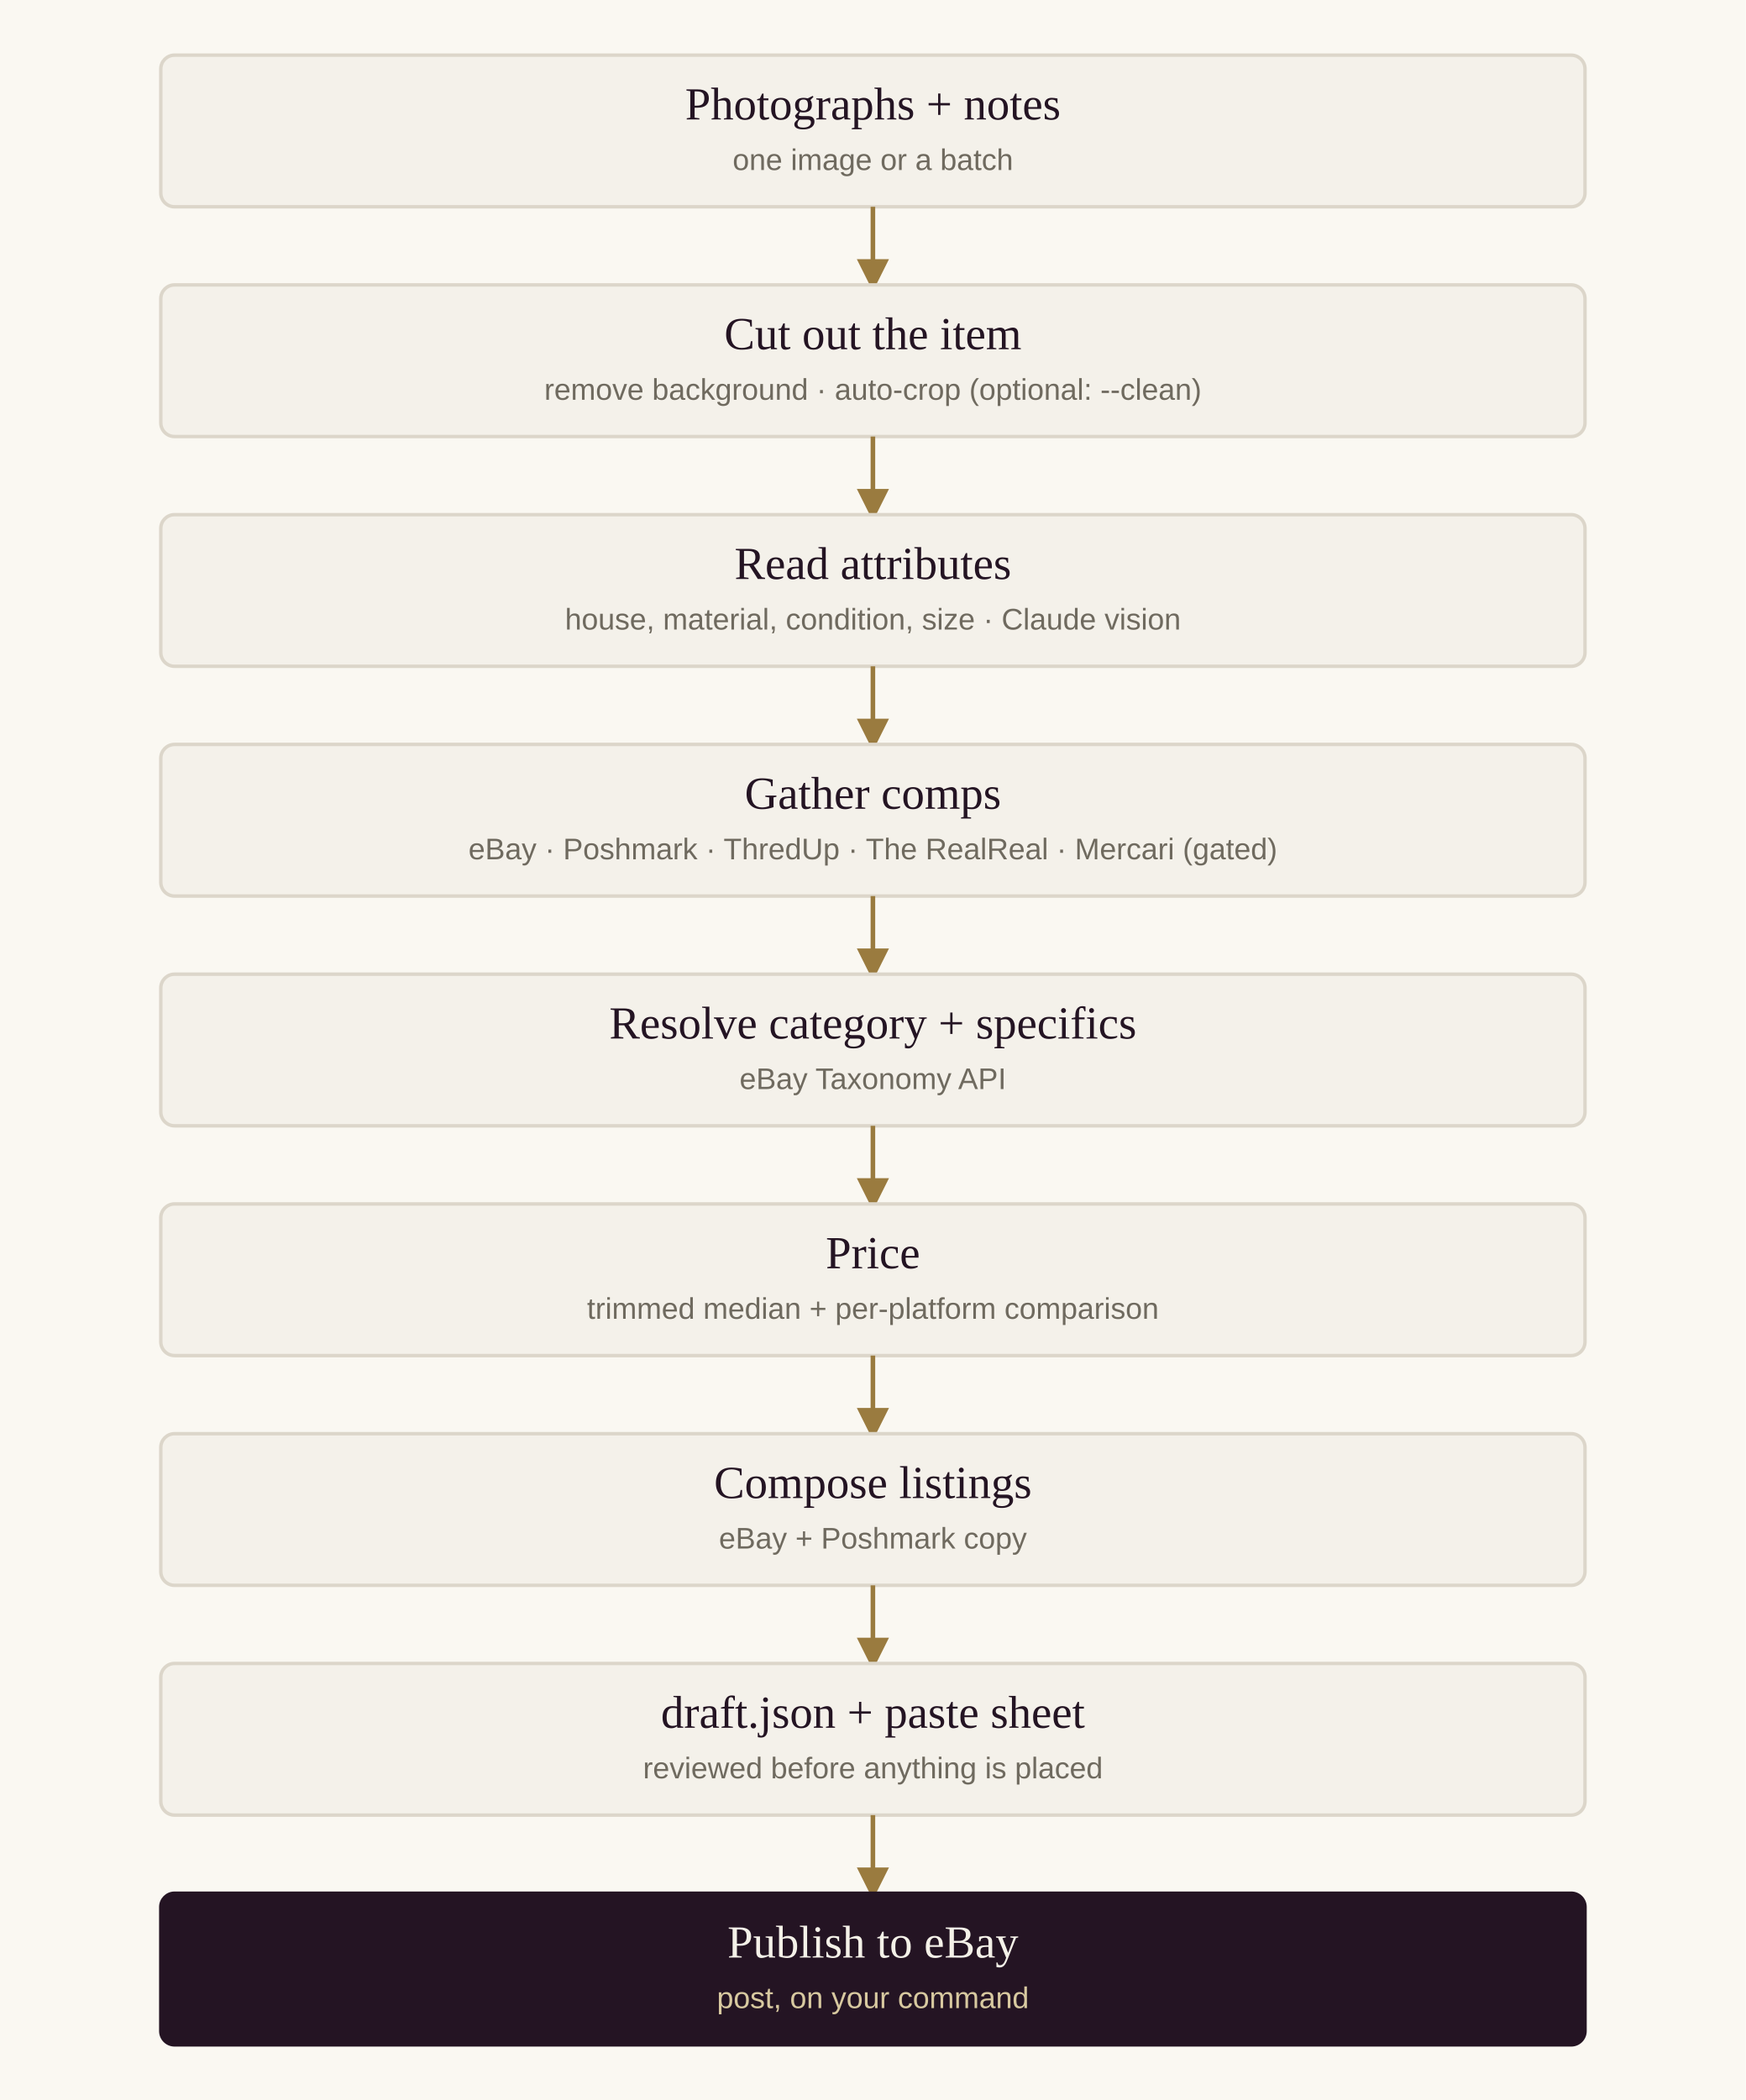
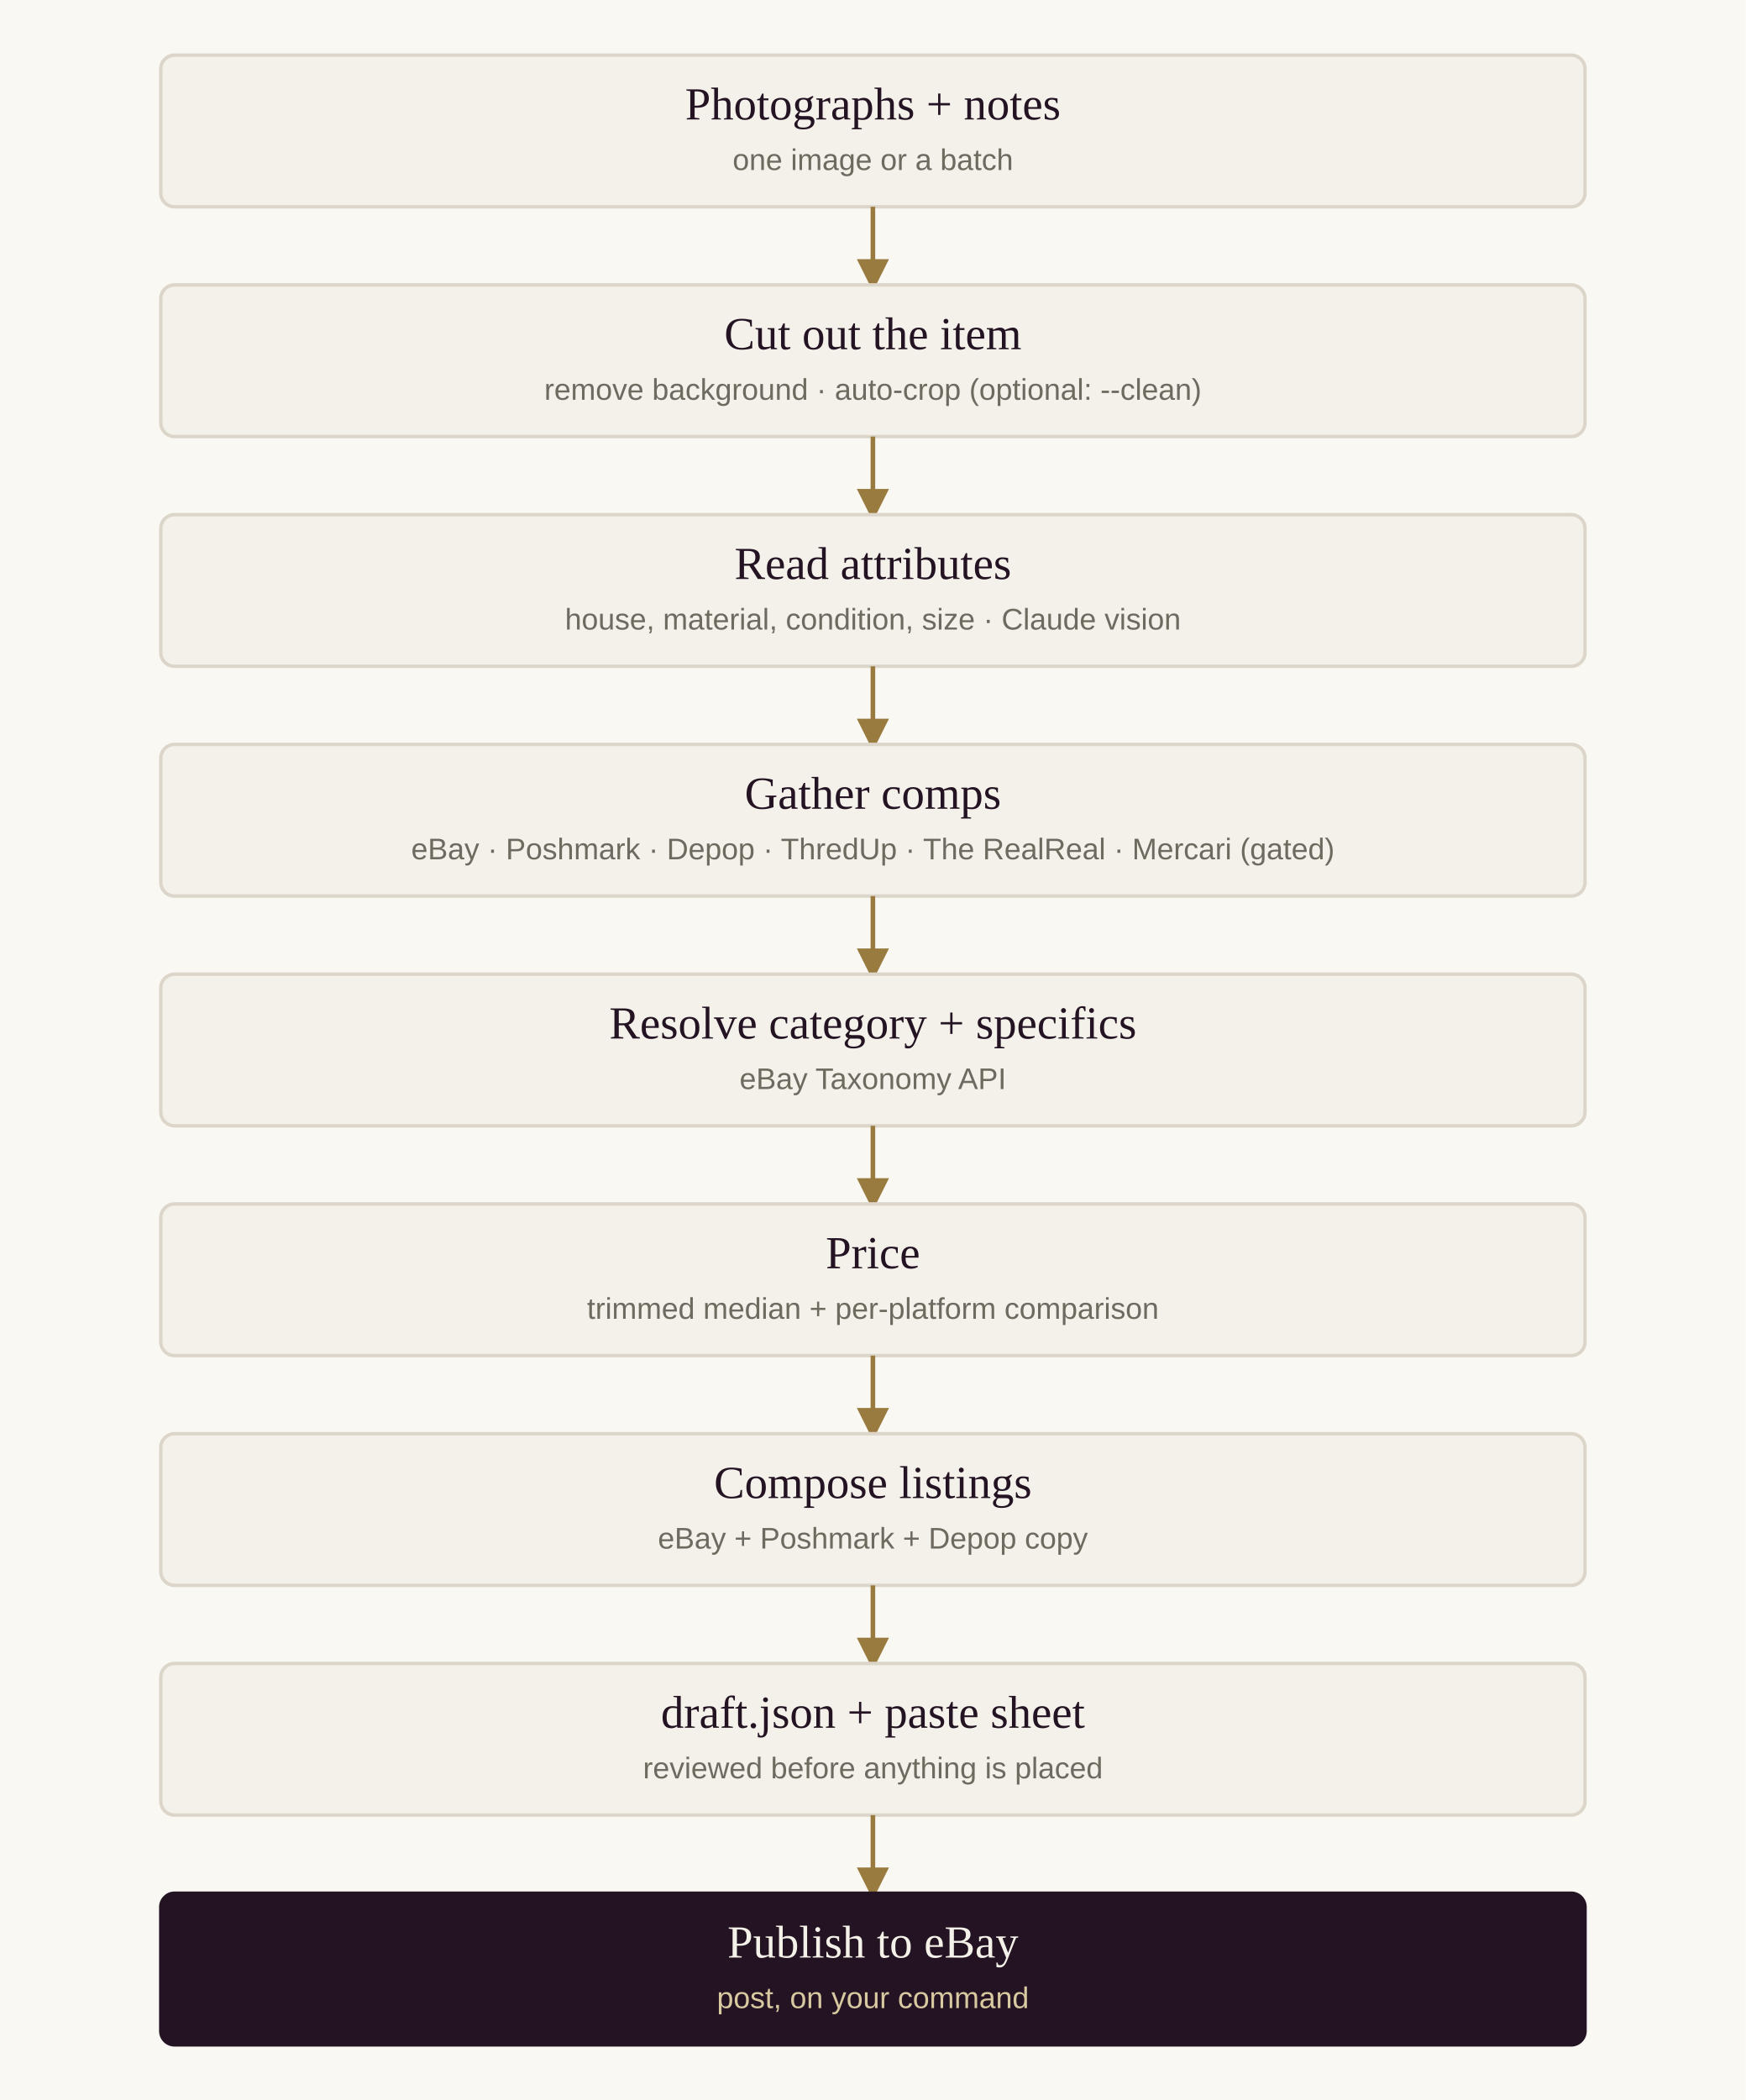
<svg xmlns="http://www.w3.org/2000/svg" viewBox="0 0 760 914" role="img" aria-label="resell-agent flow: photographs to a published eBay listing">
  <defs>
    <marker id="arw" viewBox="0 0 10 10" refX="8" refY="5" markerWidth="7" markerHeight="7" orient="auto-start-reverse">
      <path d="M0 0 L10 5 L0 10 z" fill="#9a7b3f" />
    </marker>
  </defs>
  <rect width="760" height="914" fill="#faf8f2" />
  <g>
    <rect x="70" y="24" width="620" height="66" rx="6" fill="#f4f1ea" stroke="#dcd6ca" stroke-width="1.5" />
    <text x="380" y="52" text-anchor="middle" font-family="Georgia,'Times New Roman',serif" font-size="20" fill="#241423">Photographs + notes</text>
    <text x="380" y="74" text-anchor="middle" font-family="Arial,Helvetica,sans-serif" font-size="13" fill="#6f6a5f">one image or a batch</text>
    <path d="M380 90 L380 124" stroke="#9a7b3f" stroke-width="2" marker-end="url(#arw)" />
  </g>
  <g>
    <rect x="70" y="124" width="620" height="66" rx="6" fill="#f4f1ea" stroke="#dcd6ca" stroke-width="1.5" />
    <text x="380" y="152" text-anchor="middle" font-family="Georgia,'Times New Roman',serif" font-size="20" fill="#241423">Cut out the item</text>
    <text x="380" y="174" text-anchor="middle" font-family="Arial,Helvetica,sans-serif" font-size="13" fill="#6f6a5f">remove background · auto-crop   (optional: --clean)</text>
    <path d="M380 190 L380 224" stroke="#9a7b3f" stroke-width="2" marker-end="url(#arw)" />
  </g>
  <g>
    <rect x="70" y="224" width="620" height="66" rx="6" fill="#f4f1ea" stroke="#dcd6ca" stroke-width="1.5" />
    <text x="380" y="252" text-anchor="middle" font-family="Georgia,'Times New Roman',serif" font-size="20" fill="#241423">Read attributes</text>
    <text x="380" y="274" text-anchor="middle" font-family="Arial,Helvetica,sans-serif" font-size="13" fill="#6f6a5f">house, material, condition, size · Claude vision</text>
    <path d="M380 290 L380 324" stroke="#9a7b3f" stroke-width="2" marker-end="url(#arw)" />
  </g>
  <g>
    <rect x="70" y="324" width="620" height="66" rx="6" fill="#f4f1ea" stroke="#dcd6ca" stroke-width="1.5" />
    <text x="380" y="352" text-anchor="middle" font-family="Georgia,'Times New Roman',serif" font-size="20" fill="#241423">Gather comps</text>
-     <text x="380" y="374" text-anchor="middle" font-family="Arial,Helvetica,sans-serif" font-size="13" fill="#6f6a5f">eBay · Poshmark · ThredUp · The RealReal · Mercari (gated)</text>
+     <text x="380" y="374" text-anchor="middle" font-family="Arial,Helvetica,sans-serif" font-size="13" fill="#6f6a5f">eBay · Poshmark · Depop · ThredUp · The RealReal · Mercari (gated)</text>
    <path d="M380 390 L380 424" stroke="#9a7b3f" stroke-width="2" marker-end="url(#arw)" />
  </g>
  <g>
    <rect x="70" y="424" width="620" height="66" rx="6" fill="#f4f1ea" stroke="#dcd6ca" stroke-width="1.5" />
    <text x="380" y="452" text-anchor="middle" font-family="Georgia,'Times New Roman',serif" font-size="20" fill="#241423">Resolve category + specifics</text>
    <text x="380" y="474" text-anchor="middle" font-family="Arial,Helvetica,sans-serif" font-size="13" fill="#6f6a5f">eBay Taxonomy API</text>
    <path d="M380 490 L380 524" stroke="#9a7b3f" stroke-width="2" marker-end="url(#arw)" />
  </g>
  <g>
    <rect x="70" y="524" width="620" height="66" rx="6" fill="#f4f1ea" stroke="#dcd6ca" stroke-width="1.5" />
    <text x="380" y="552" text-anchor="middle" font-family="Georgia,'Times New Roman',serif" font-size="20" fill="#241423">Price</text>
    <text x="380" y="574" text-anchor="middle" font-family="Arial,Helvetica,sans-serif" font-size="13" fill="#6f6a5f">trimmed median + per-platform comparison</text>
    <path d="M380 590 L380 624" stroke="#9a7b3f" stroke-width="2" marker-end="url(#arw)" />
  </g>
  <g>
    <rect x="70" y="624" width="620" height="66" rx="6" fill="#f4f1ea" stroke="#dcd6ca" stroke-width="1.5" />
    <text x="380" y="652" text-anchor="middle" font-family="Georgia,'Times New Roman',serif" font-size="20" fill="#241423">Compose listings</text>
-     <text x="380" y="674" text-anchor="middle" font-family="Arial,Helvetica,sans-serif" font-size="13" fill="#6f6a5f">eBay + Poshmark copy</text>
+     <text x="380" y="674" text-anchor="middle" font-family="Arial,Helvetica,sans-serif" font-size="13" fill="#6f6a5f">eBay + Poshmark + Depop copy</text>
    <path d="M380 690 L380 724" stroke="#9a7b3f" stroke-width="2" marker-end="url(#arw)" />
  </g>
  <g>
    <rect x="70" y="724" width="620" height="66" rx="6" fill="#f4f1ea" stroke="#dcd6ca" stroke-width="1.5" />
    <text x="380" y="752" text-anchor="middle" font-family="Georgia,'Times New Roman',serif" font-size="20" fill="#241423">draft.json + paste sheet</text>
    <text x="380" y="774" text-anchor="middle" font-family="Arial,Helvetica,sans-serif" font-size="13" fill="#6f6a5f">reviewed before anything is placed</text>
    <path d="M380 790 L380 824" stroke="#9a7b3f" stroke-width="2" marker-end="url(#arw)" />
  </g>
  <g>
    <rect x="70" y="824" width="620" height="66" rx="6" fill="#241423" stroke="#241423" stroke-width="1.5" />
    <text x="380" y="852" text-anchor="middle" font-family="Georgia,'Times New Roman',serif" font-size="20" fill="#f4f1e8">Publish to eBay</text>
    <text x="380" y="874" text-anchor="middle" font-family="Arial,Helvetica,sans-serif" font-size="13" fill="#d8c9a0">post, on your command</text>
  </g>
</svg>
